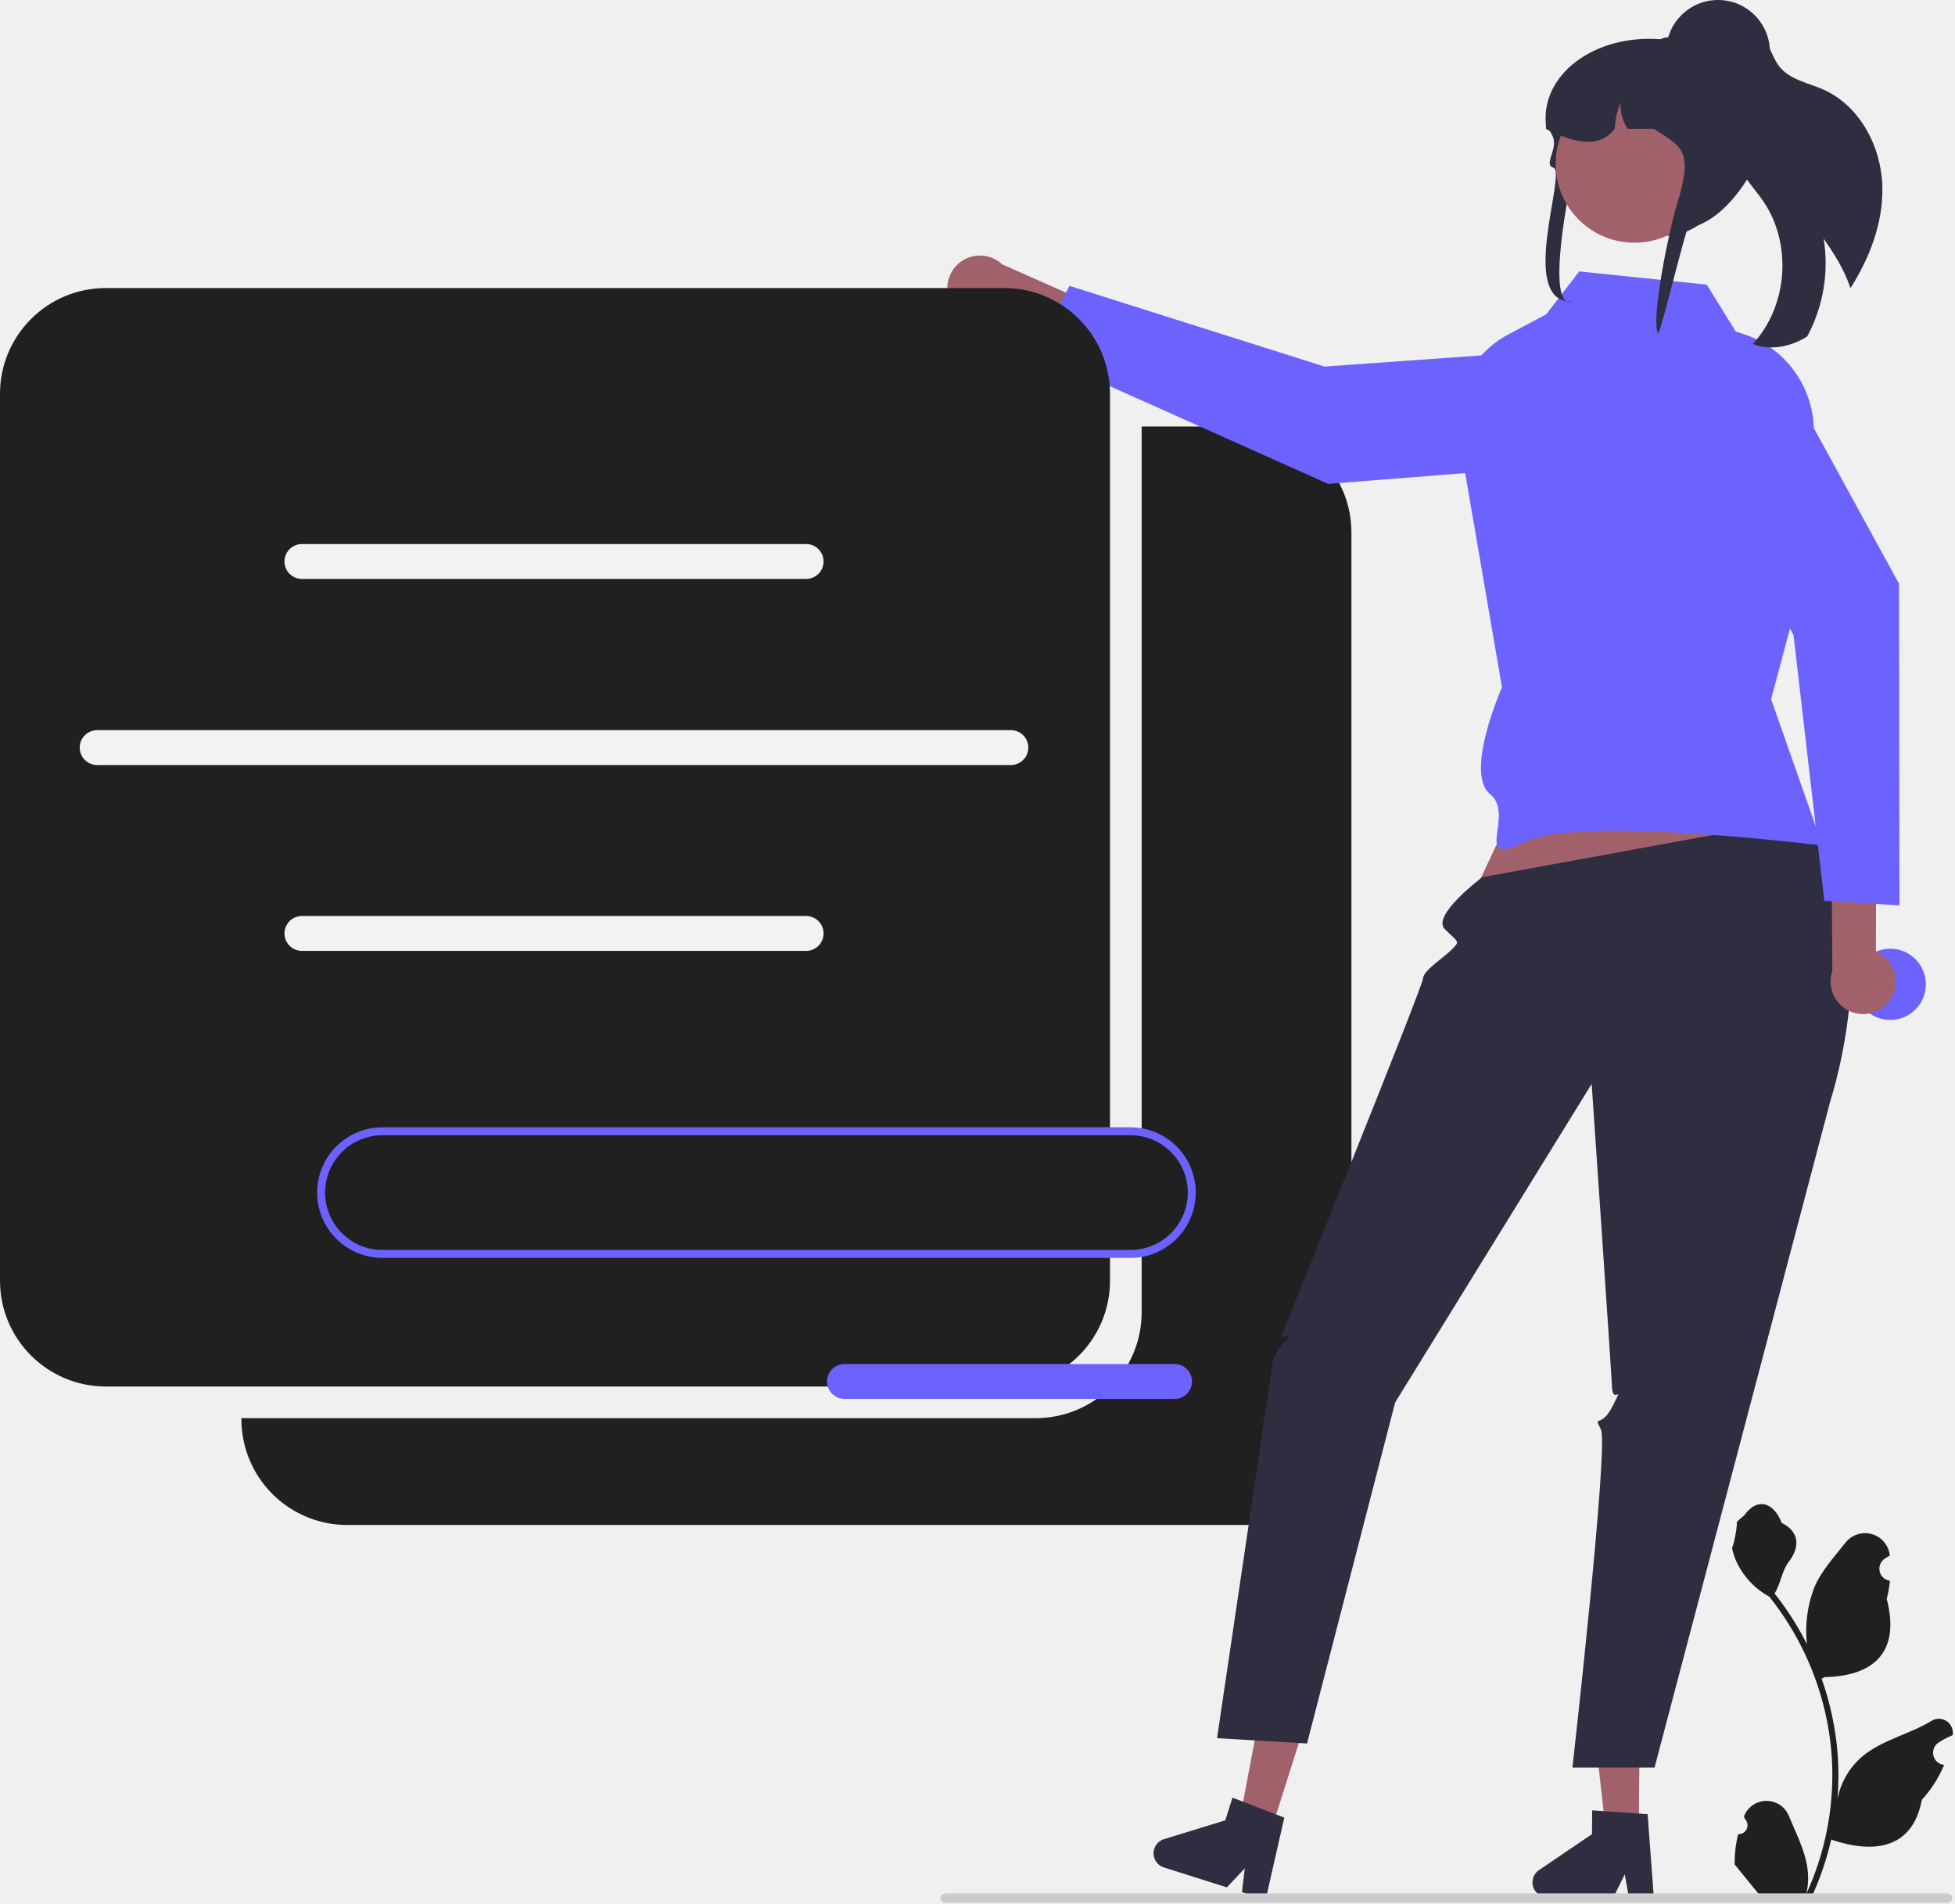
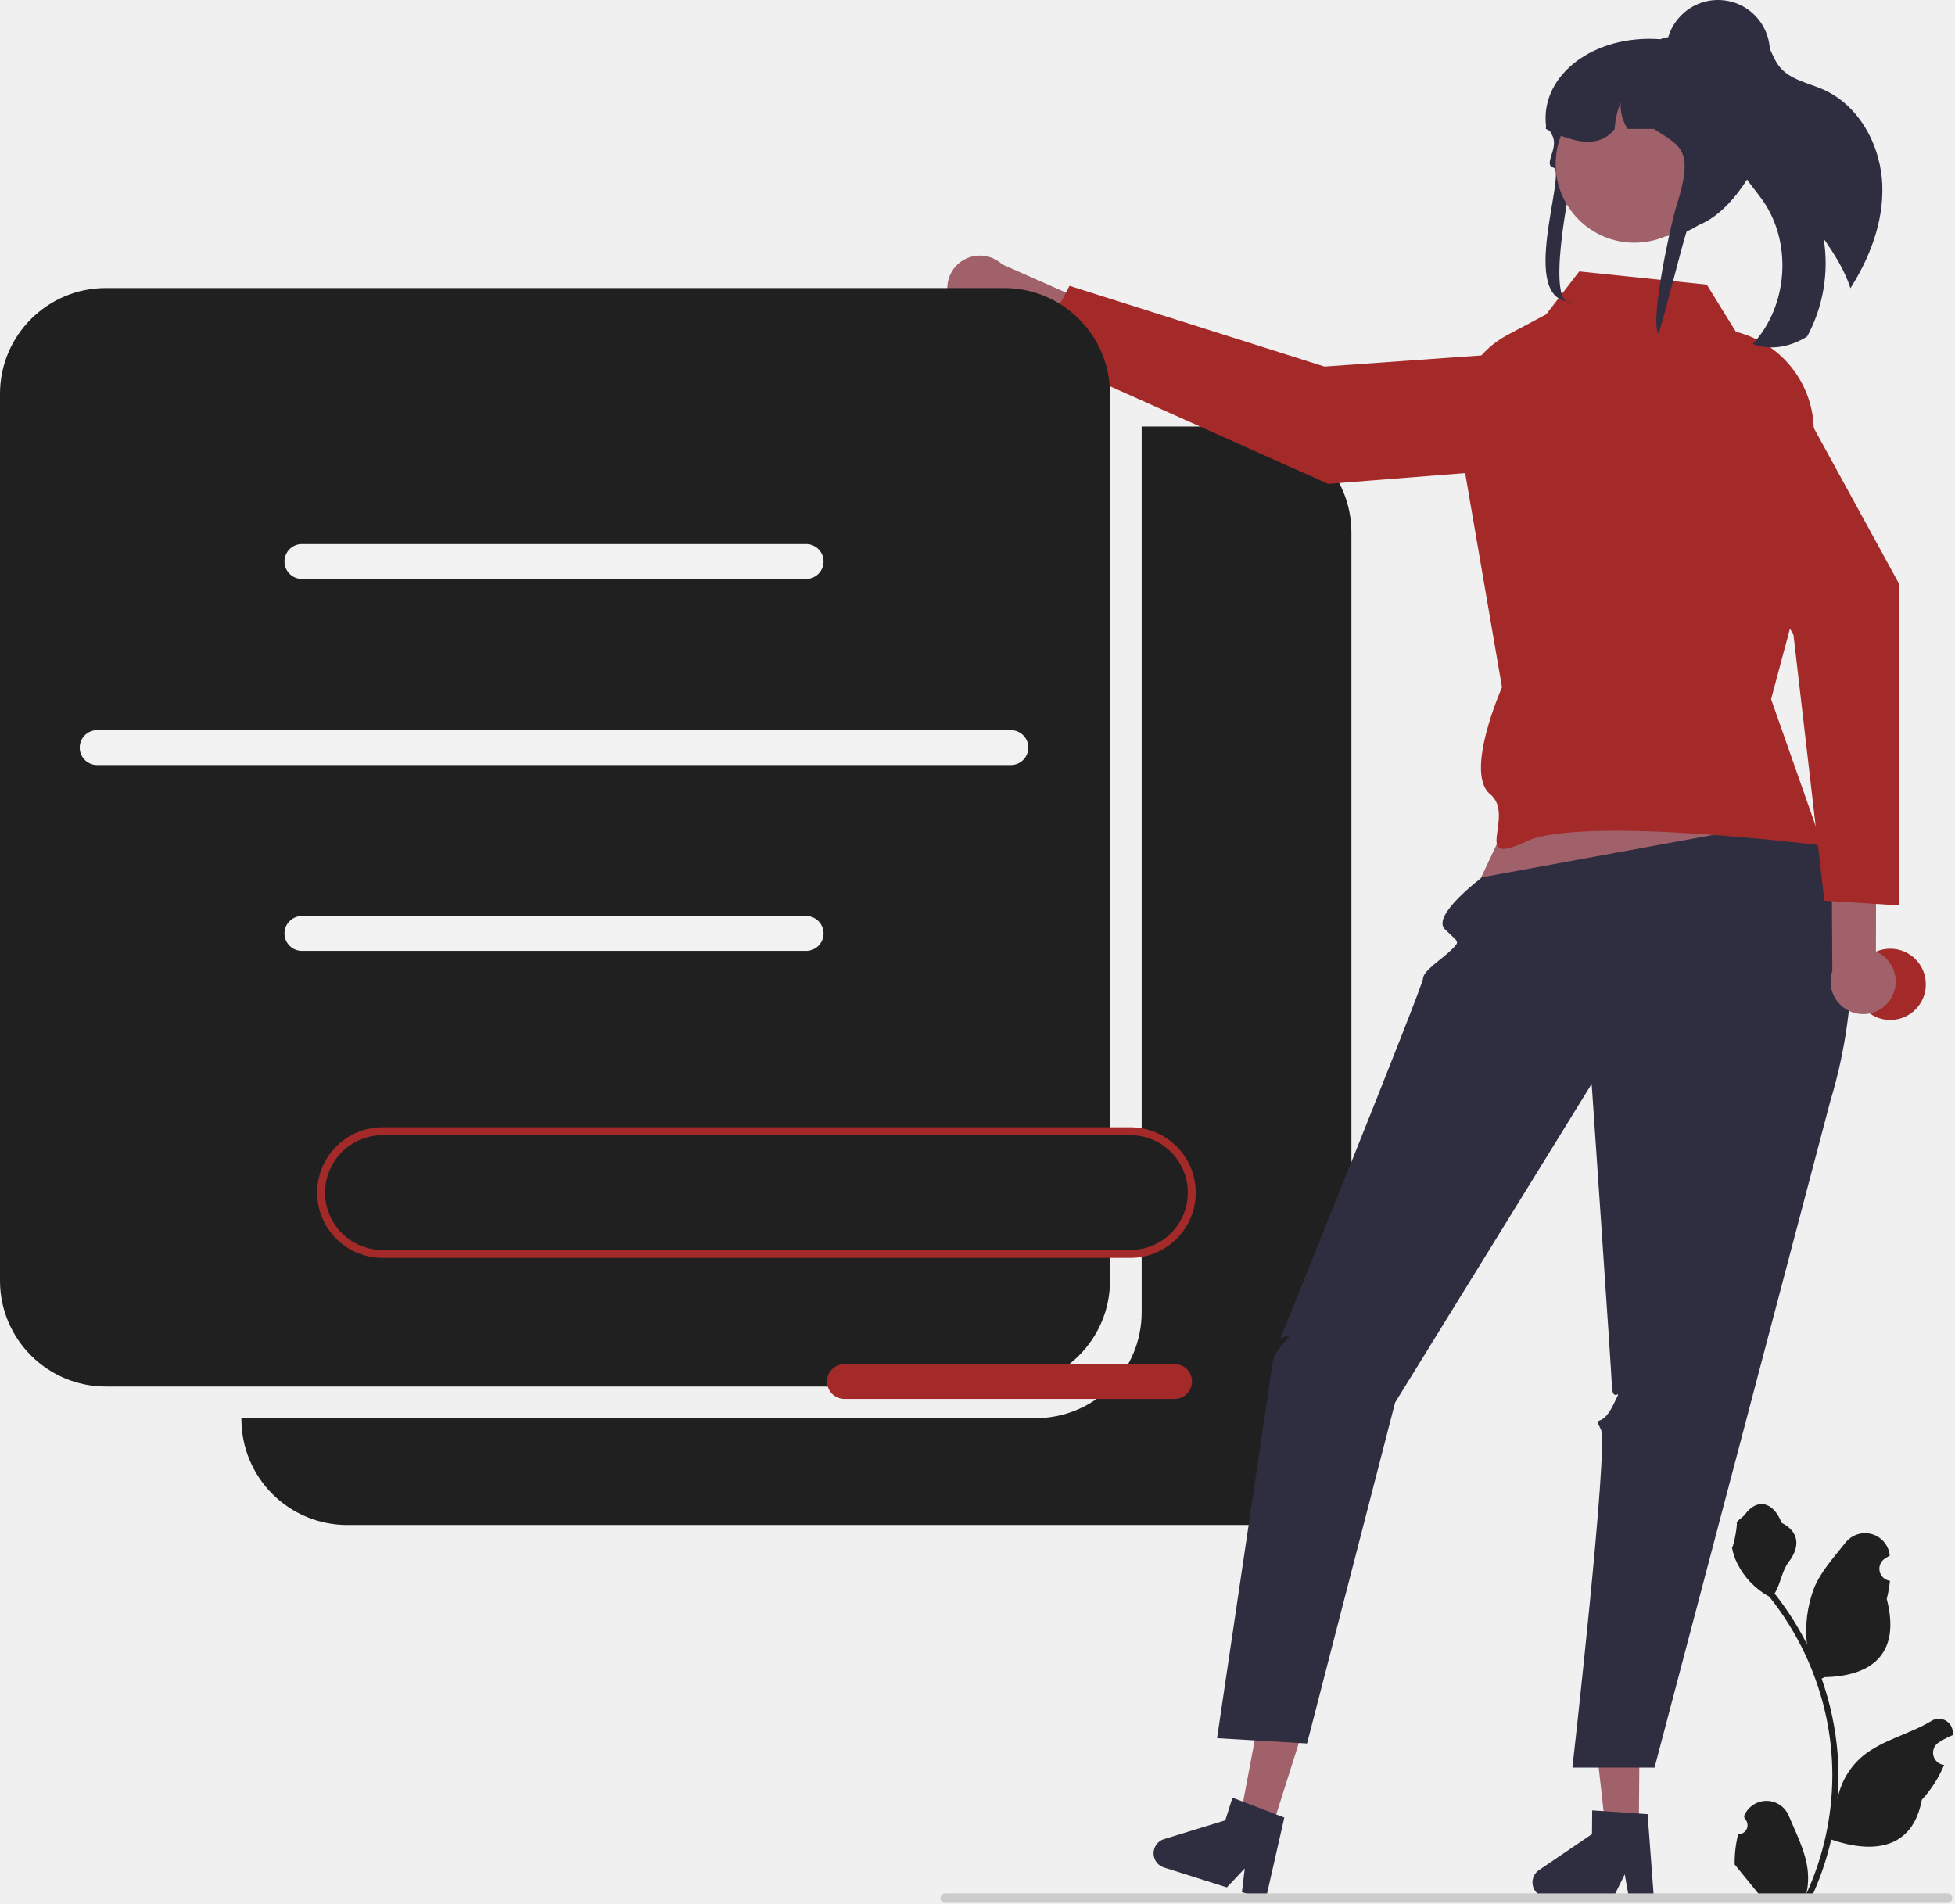
<svg xmlns="http://www.w3.org/2000/svg" width="494" height="481" viewBox="0 0 494 481" fill="none">
  <g clip-path="url(#clip0_586_43364)">
    <path d="M314.737 107.789H288.481V331.635C288.481 335.147 287.79 338.625 286.445 341.87C285.101 345.114 283.131 348.063 280.648 350.546C278.165 353.03 275.216 354.999 271.972 356.344C268.727 357.688 265.249 358.379 261.737 358.379H61V358.635C61 362.147 61.692 365.625 63.036 368.87C64.38 372.114 66.35 375.063 68.833 377.546C71.317 380.03 74.265 381.999 77.51 383.344C80.754 384.688 84.232 385.379 87.744 385.379H314.737C318.249 385.379 321.727 384.688 324.972 383.344C328.216 381.999 331.165 380.03 333.648 377.546C336.131 375.063 338.101 372.114 339.445 368.87C340.789 365.625 341.481 362.147 341.481 358.635V134.533C341.481 127.44 338.664 120.637 333.648 115.622C328.633 110.606 321.83 107.789 314.737 107.789V107.789Z" fill="#212021" />
    <path d="M439.202 463.515C439.667 463.537 440.127 463.415 440.52 463.166C440.914 462.917 441.221 462.553 441.4 462.124C441.58 461.694 441.623 461.22 441.524 460.766C441.425 460.311 441.189 459.898 440.847 459.582L440.691 458.964C440.712 458.914 440.733 458.865 440.753 458.815C441.221 457.709 442.006 456.766 443.009 456.105C444.011 455.443 445.187 455.093 446.388 455.097C447.589 455.102 448.762 455.461 449.759 456.13C450.757 456.799 451.535 457.748 451.995 458.857C453.833 463.285 456.174 467.721 456.75 472.403C457.004 474.473 456.897 476.571 456.434 478.604C460.752 469.184 462.995 458.945 463.009 448.583C463.01 445.982 462.866 443.384 462.576 440.8C462.337 438.681 462.006 436.578 461.582 434.49C459.267 423.158 454.298 412.538 447.082 403.5C443.589 401.594 440.764 398.664 438.989 395.103C438.345 393.824 437.891 392.457 437.639 391.047C438.033 391.099 439.124 385.099 438.827 384.73C439.376 383.897 440.359 383.483 440.958 382.67C443.941 378.627 448.05 379.333 450.195 384.827C454.777 387.14 454.821 390.975 452.01 394.664C450.221 397.011 449.975 400.186 448.406 402.699C448.567 402.906 448.735 403.106 448.896 403.313C451.848 407.108 454.421 411.184 456.577 415.481C456.053 410.667 456.679 405.797 458.404 401.272C460.152 397.054 463.429 393.502 466.314 389.857C467.078 388.877 468.114 388.146 469.293 387.756C470.471 387.365 471.739 387.333 472.936 387.663C474.133 387.993 475.205 388.67 476.017 389.61C476.829 390.549 477.345 391.708 477.498 392.94C477.504 392.994 477.51 393.047 477.516 393.101C477.087 393.343 476.668 393.6 476.257 393.871C475.741 394.216 475.342 394.708 475.111 395.283C474.879 395.859 474.828 396.491 474.962 397.096C475.096 397.702 475.41 398.253 475.862 398.677C476.315 399.101 476.885 399.378 477.498 399.473L477.561 399.482C477.408 401.027 477.138 402.558 476.753 404.062C480.455 418.378 472.463 423.592 461.052 423.826C460.8 423.955 460.555 424.084 460.303 424.207C462.47 430.348 463.829 436.744 464.346 443.235C464.639 447.064 464.622 450.911 464.294 454.738L464.314 454.602C465.141 450.347 467.41 446.508 470.74 443.732C475.686 439.67 482.673 438.173 488.009 434.908C488.576 434.544 489.235 434.349 489.909 434.348C490.583 434.346 491.243 434.537 491.812 434.899C492.38 435.26 492.834 435.776 493.119 436.387C493.404 436.998 493.508 437.677 493.42 438.345L493.398 438.488C492.603 438.812 491.828 439.185 491.079 439.605C490.651 439.847 490.231 440.103 489.821 440.375C489.305 440.719 488.905 441.212 488.674 441.787C488.443 442.363 488.391 442.995 488.525 443.6C488.659 444.206 488.973 444.757 489.426 445.181C489.879 445.605 490.449 445.882 491.062 445.977L491.125 445.986C491.17 445.993 491.208 445.999 491.254 446.006C489.895 449.251 487.987 452.237 485.615 454.835C483.3 467.332 473.359 468.518 462.725 464.878H462.718C461.552 469.949 459.861 474.884 457.674 479.605H439.654C439.589 479.404 439.531 479.198 439.473 478.997C441.141 479.102 442.815 479.003 444.459 478.701C443.122 477.06 441.785 475.406 440.448 473.766C440.418 473.735 440.39 473.703 440.364 473.669C439.686 472.829 439.001 471.996 438.323 471.157L438.323 471.156C438.287 468.582 438.583 466.014 439.202 463.515Z" fill="#212021" />
    <path d="M240.724 77.34C241.382 78.336 242.249 79.178 243.264 79.807C244.28 80.436 245.419 80.837 246.605 80.982C247.79 81.127 248.993 81.013 250.13 80.648C251.267 80.282 252.311 79.674 253.19 78.865L290.655 95.768L297.878 86.555L253.234 66.804C251.763 65.426 249.837 64.636 247.822 64.582C245.806 64.529 243.842 65.217 242.3 66.516C240.758 67.814 239.746 69.633 239.456 71.628C239.165 73.623 239.617 75.655 240.724 77.34H240.724Z" fill="#A0616A" />
-     <path d="M401.508 87.879L405.224 108.935C405.397 109.918 405.363 110.925 405.124 111.894C404.885 112.862 404.446 113.77 403.835 114.559C403.225 115.348 402.456 116 401.578 116.474C400.701 116.948 399.733 117.233 398.739 117.311L335.6 122.277L261.384 89.061L270.248 72.234L334.675 92.636L401.508 87.879Z" fill="#6C63FF" />
+     <path d="M401.508 87.879L405.224 108.935C405.397 109.918 405.363 110.925 405.124 111.894C404.885 112.862 404.446 113.77 403.835 114.559C403.225 115.348 402.456 116 401.578 116.474C400.701 116.948 399.733 117.233 398.739 117.311L335.6 122.277L261.384 89.061L270.248 72.234L334.675 92.636L401.508 87.879Z" fill="#A32A29" />
    <path d="M253.737 72.789H26.744C11.974 72.789 0 84.762 0 99.533V323.635C0 338.405 11.974 350.379 26.744 350.379H253.737C268.508 350.379 280.481 338.405 280.481 323.635V99.533C280.481 84.762 268.508 72.789 253.737 72.789Z" fill="#212021" />
    <path d="M26.744 78.289C23.954 78.289 21.192 78.838 18.614 79.906C16.037 80.973 13.695 82.538 11.722 84.511C9.75 86.484 8.185 88.826 7.117 91.403C6.049 93.98 5.5 96.743 5.5 99.533V323.635C5.5 329.27 7.738 334.673 11.722 338.657C15.706 342.641 21.11 344.879 26.744 344.879H171.617C185.191 344.879 198.632 342.206 211.172 337.011C223.713 331.817 235.108 324.203 244.706 314.605C254.304 305.006 261.918 293.612 267.113 281.071C272.307 268.53 274.981 255.089 274.981 241.515V99.533C274.981 96.743 274.431 93.98 273.364 91.403C272.296 88.826 270.731 86.484 268.759 84.511C266.786 82.538 264.444 80.973 261.867 79.906C259.289 78.838 256.527 78.289 253.737 78.289H26.744Z" fill="#212021" />
    <path d="M203.696 146.3H76.289C75.12 146.3 73.999 145.836 73.172 145.009C72.346 144.182 71.881 143.061 71.881 141.892C71.881 140.723 72.346 139.602 73.172 138.775C73.999 137.948 75.12 137.484 76.289 137.484H203.696C204.865 137.484 205.986 137.948 206.813 138.775C207.639 139.602 208.104 140.723 208.104 141.892C208.104 143.061 207.639 144.182 206.813 145.009C205.986 145.836 204.865 146.3 203.696 146.3Z" fill="#F2F2F2" />
    <path d="M203.696 240.3H76.289C75.12 240.3 73.999 239.836 73.172 239.009C72.346 238.182 71.881 237.061 71.881 235.892C71.881 234.723 72.346 233.602 73.172 232.775C73.999 231.948 75.12 231.484 76.289 231.484H203.696C204.865 231.484 205.986 231.948 206.813 232.775C207.639 233.602 208.104 234.723 208.104 235.892C208.104 237.061 207.639 238.182 206.813 239.009C205.986 239.836 204.865 240.3 203.696 240.3Z" fill="#F2F2F2" />
    <path d="M255.433 193.331H24.552C23.383 193.331 22.262 192.866 21.435 192.04C20.609 191.213 20.144 190.092 20.144 188.923C20.144 187.754 20.609 186.632 21.435 185.806C22.262 184.979 23.383 184.515 24.552 184.515H255.433C256.602 184.515 257.723 184.979 258.55 185.806C259.376 186.632 259.841 187.754 259.841 188.923C259.841 190.092 259.376 191.213 258.55 192.04C257.723 192.866 256.602 193.331 255.433 193.331V193.331Z" fill="#F2F2F2" />
    <path d="M393.531 180.687L370.531 229.687L459.008 220.726L440.539 173.687L393.531 180.687Z" fill="#A0616A" />
    <path d="M414.101 462.32L405.712 462.249L401.999 429.138L414.379 429.243L414.101 462.32Z" fill="#A0616A" />
    <path d="M387.231 475.659C387.223 476.653 387.611 477.61 388.308 478.32C389.005 479.029 389.955 479.433 390.949 479.442L407.628 479.581L410.548 473.663L411.62 479.612L417.913 479.669L416.324 458.452L414.135 458.306L405.204 457.691L402.323 457.498L402.272 463.501L388.874 472.588C388.372 472.929 387.961 473.386 387.674 473.921C387.388 474.456 387.236 475.052 387.231 475.659V475.659Z" fill="#2F2E41" />
    <path d="M321.266 462.358L313.268 459.825L319.447 427.085L331.251 430.822L321.266 462.358Z" fill="#A0616A" />
    <path d="M291.663 467.214C291.363 468.162 291.452 469.19 291.91 470.073C292.368 470.956 293.158 471.621 294.105 471.922L310.007 476.956L314.537 472.156L313.814 478.158L319.813 480.061L324.528 459.314L322.477 458.531L314.122 455.319L311.424 454.288L309.612 460.011L294.136 464.761C293.556 464.939 293.028 465.256 292.597 465.683C292.166 466.11 291.846 466.635 291.663 467.214V467.214Z" fill="#2F2E41" />
    <path d="M454.978 206.946L374.531 221.687C374.531 221.687 361.628 231.339 365.08 234.796C368.531 238.252 369.067 237.717 366.799 239.985C364.531 242.252 359.628 245.284 359.58 247.268C359.531 249.252 323.531 338.252 323.531 338.252C323.531 338.252 327.531 336.252 324.531 339.252C321.531 342.252 321.531 344.731 321.531 344.731L307.531 439.252L330.268 440.591L352.531 354.418L402.191 273.914C402.191 273.914 407.118 345.703 407.325 350.478C407.531 355.252 410.531 349.252 407.531 355.252C404.531 361.252 402.531 357.252 404.531 361.252C406.531 365.252 397.327 446.687 397.327 446.687H418.08L462.589 277.896C462.589 277.896 478.425 229.64 454.978 206.946Z" fill="#2F2E41" />
-     <path d="M431.28 71.935L399.055 68.586L390.706 79.426L380.98 84.606C376.864 86.798 373.466 90.129 371.194 94.202C368.921 98.274 367.87 102.914 368.165 107.568L379.531 173.687C379.531 173.687 369.93 195.306 376.531 200.687C383.132 206.068 371.428 219.394 385.531 212.687C399.635 205.98 460.531 213.687 460.531 213.687L447.531 176.687L457.243 140.33L458.312 109.844C458.511 104.148 456.821 98.545 453.504 93.91C450.186 89.274 445.429 85.867 439.972 84.218L438.614 83.807L431.28 71.935Z" fill="#6C63FF" />
+     <path d="M431.28 71.935L399.055 68.586L390.706 79.426L380.98 84.606C376.864 86.798 373.466 90.129 371.194 94.202C368.921 98.274 367.87 102.914 368.165 107.568L379.531 173.687C379.531 173.687 369.93 195.306 376.531 200.687C383.132 206.068 371.428 219.394 385.531 212.687C399.635 205.98 460.531 213.687 460.531 213.687L447.531 176.687L457.243 140.33L458.312 109.844C458.511 104.148 456.821 98.545 453.504 93.91C450.186 89.274 445.429 85.867 439.972 84.218L438.614 83.807L431.28 71.935Z" fill="#A32A29" />
    <path d="M475.644 47.23C475.855 56.313 472.461 65.108 467.584 72.833C466.135 68.323 463.531 64.219 460.814 60.306C462.183 68.771 460.725 77.45 456.664 85.002C456.521 85.104 456.373 85.199 456.22 85.287C452.245 87.678 447.206 88.646 442.906 86.919C451.79 77.343 452.921 61.475 445.472 50.734C443.363 47.686 440.636 44.99 439.33 41.521C437.268 35.987 439.25 29.893 440.501 24.123C441.67 18.752 441.875 12.361 438.272 8.426C438.657 7.876 439.181 7.438 439.791 7.157C440.4 6.876 441.074 6.763 441.742 6.828C443.963 7.142 445.58 9.073 446.61 11.061C447.64 13.05 448.319 15.254 449.754 16.972C452.412 20.187 456.939 20.947 460.753 22.641C469.991 26.756 475.423 37.123 475.644 47.23Z" fill="#2F2E41" />
    <path d="M237.651 479.658C237.65 479.815 237.681 479.97 237.74 480.114C237.8 480.259 237.888 480.39 237.998 480.501C238.109 480.611 238.24 480.699 238.385 480.759C238.53 480.818 238.685 480.849 238.841 480.848H492.131C492.447 480.848 492.749 480.723 492.972 480.5C493.196 480.277 493.321 479.974 493.321 479.658C493.321 479.343 493.196 479.04 492.972 478.817C492.749 478.594 492.447 478.468 492.131 478.468H238.841C238.685 478.468 238.53 478.498 238.385 478.558C238.24 478.618 238.109 478.705 237.998 478.816C237.888 478.926 237.8 479.058 237.741 479.202C237.681 479.347 237.65 479.502 237.651 479.658Z" fill="#CCCCCC" />
-     <path d="M477.638 257.748C482.609 257.748 486.638 253.718 486.638 248.748C486.638 243.777 482.609 239.748 477.638 239.748C472.668 239.748 468.638 243.777 468.638 248.748C468.638 253.718 472.668 257.748 477.638 257.748Z" fill="#6C63FF" />
+     <path d="M477.638 257.748C482.609 257.748 486.638 253.718 486.638 248.748C486.638 243.777 482.609 239.748 477.638 239.748C472.668 239.748 468.638 243.777 468.638 248.748C468.638 253.718 472.668 257.748 477.638 257.748Z" fill="#A32A29" />
    <path d="M397.886 42.037C398.414 40.189 394.776 51.483 396.531 51.687C404.528 52.605 415.505 57.38 421.075 59.608C421.326 59.579 421.576 59.55 421.82 59.514C422.417 59.448 423 59.354 423.576 59.244C436.544 56.791 441.531 36.869 441.531 36.687C441.531 35.792 439.382 11.194 435.996 10.83C435.107 10.734 434.213 10.685 433.318 10.685H424.916C423.177 10.31 421.415 10.055 419.641 9.92H419.627C402.711 8.631 389.374 18.941 390.62 31.487C390.628 31.501 390.643 31.516 390.65 31.53C391.011 32.069 391.329 32.579 391.609 33.067C391.882 33.525 392.111 33.962 392.31 34.377C393.851 37.581 389.888 41.612 392.516 42.365C396.011 43.365 383.324 76.258 397.158 76.258C390.429 78.171 396.43 47.134 397.886 42.037Z" fill="#2F2E41" />
    <path d="M412.986 61.337C423.973 61.337 432.88 52.43 432.88 41.443C432.88 30.456 423.973 21.55 412.986 21.55C401.999 21.55 393.093 30.456 393.093 41.443C393.093 52.43 401.999 61.337 412.986 61.337Z" fill="#A0616A" />
    <path d="M390.62 32.572C390.952 32.746 391.277 32.906 391.609 33.067C391.956 33.234 392.302 33.402 392.649 33.554C399.31 36.576 404.732 36.911 408.023 32.572C408.111 30.288 408.623 28.041 409.535 25.946C409.374 28.287 409.991 30.617 411.291 32.572H417.915C424.739 37.1 428.243 37.574 423.507 52.442C422.186 56.585 416.936 80.692 419.001 84.267C419.599 84.202 425.956 57.796 426.531 57.687C439.5 55.233 447.74 33.867 446.685 32.659C446.69 29.222 445.9 25.83 444.376 22.749C442.448 18.846 439.443 15.577 435.716 13.328C433.494 12.25 431.177 11.38 428.796 10.728C428.737 10.714 428.685 10.699 428.626 10.684C427.896 10.488 427.151 10.306 426.406 10.153C424.867 9.828 423.31 9.592 421.744 9.447C421.633 9.439 421.522 9.432 421.419 9.432C420.794 9.434 420.18 9.602 419.641 9.92C419.634 9.92 419.634 9.927 419.626 9.927C419.242 10.152 418.905 10.452 418.638 10.808C418.167 11.408 417.912 12.15 417.915 12.912H410.538C410.265 12.912 409.992 12.92 409.719 12.934C404.796 13.103 400.112 15.102 396.585 18.541C393.058 21.981 390.942 26.613 390.65 31.53C390.628 31.88 390.62 32.222 390.62 32.572Z" fill="#2F2E41" />
    <path d="M434.117 26.212C441.355 26.212 447.223 20.344 447.223 13.106C447.223 5.868 441.355 0 434.117 0C426.878 0 421.011 5.868 421.011 13.106C421.011 20.344 426.878 26.212 434.117 26.212Z" fill="#2F2E41" />
    <path d="M477.739 252.459C478.379 251.45 478.792 250.315 478.95 249.131C479.107 247.947 479.006 246.743 478.652 245.602C478.299 244.461 477.702 243.411 476.902 242.524C476.103 241.636 475.121 240.933 474.023 240.463L474.088 199.361L462.723 196.548L463.003 245.366C462.349 247.272 462.417 249.353 463.194 251.213C463.972 253.073 465.404 254.583 467.221 255.458C469.037 256.332 471.111 256.51 473.05 255.957C474.989 255.404 476.657 254.16 477.739 252.459V252.459Z" fill="#A0616A" />
-     <path d="M421.463 101.477L439.148 89.459C439.973 88.898 440.906 88.516 441.887 88.337C442.869 88.159 443.876 88.187 444.846 88.421C445.816 88.654 446.726 89.088 447.518 89.695C448.31 90.301 448.967 91.066 449.446 91.942L479.849 147.5L479.966 228.811L460.984 227.621L453.191 160.491L421.463 101.477Z" fill="#6C63FF" />
+     <path d="M421.463 101.477L439.148 89.459C439.973 88.898 440.906 88.516 441.887 88.337C442.869 88.159 443.876 88.187 444.846 88.421C445.816 88.654 446.726 89.088 447.518 89.695C448.31 90.301 448.967 91.066 449.446 91.942L479.849 147.5L479.966 228.811L460.984 227.621L453.191 160.491L421.463 101.477Z" fill="#A32A29" />
    <path d="M285.645 285.877H96.645C92.535 285.877 88.592 287.51 85.685 290.417C82.778 293.324 81.145 297.267 81.145 301.377C81.145 305.488 82.778 309.431 85.685 312.338C88.592 315.244 92.535 316.877 96.645 316.877H285.645C289.756 316.877 293.699 315.244 296.606 312.338C299.512 309.431 301.145 305.488 301.145 301.377C301.145 297.267 299.512 293.324 296.606 290.417C293.699 287.51 289.756 285.877 285.645 285.877Z" fill="#212021" />
-     <path d="M285.645 317.877H96.645C92.269 317.877 88.073 316.139 84.978 313.045C81.884 309.95 80.145 305.754 80.145 301.377C80.145 297.001 81.884 292.805 84.978 289.71C88.073 286.616 92.269 284.877 96.645 284.877H285.645C290.022 284.877 294.218 286.616 297.313 289.71C300.407 292.805 302.145 297.001 302.145 301.377C302.145 305.754 300.407 309.95 297.313 313.045C294.218 316.139 290.022 317.877 285.645 317.877V317.877ZM96.645 286.877C92.8 286.877 89.112 288.405 86.392 291.124C83.673 293.844 82.145 297.532 82.145 301.377C82.145 305.223 83.673 308.911 86.392 311.63C89.112 314.35 92.8 315.877 96.645 315.877H285.645C289.491 315.877 293.179 314.35 295.899 311.63C298.618 308.911 300.145 305.223 300.145 301.377C300.145 297.532 298.618 293.844 295.899 291.124C293.179 288.405 289.491 286.877 285.645 286.877H96.645Z" fill="#6C63FF" />
-     <path d="M296.79 353.52H213.384C212.215 353.52 211.094 353.056 210.267 352.229C209.44 351.403 208.976 350.281 208.976 349.112C208.976 347.943 209.44 346.822 210.267 345.995C211.094 345.169 212.215 344.704 213.384 344.704H296.79C297.959 344.704 299.08 345.169 299.907 345.995C300.734 346.822 301.198 347.943 301.198 349.112C301.198 350.281 300.734 351.403 299.907 352.229C299.08 353.056 297.959 353.52 296.79 353.52V353.52Z" fill="#6C63FF" />
+     <path d="M285.645 317.877H96.645C92.269 317.877 88.073 316.139 84.978 313.045C81.884 309.95 80.145 305.754 80.145 301.377C80.145 297.001 81.884 292.805 84.978 289.71C88.073 286.616 92.269 284.877 96.645 284.877H285.645C290.022 284.877 294.218 286.616 297.313 289.71C300.407 292.805 302.145 297.001 302.145 301.377C302.145 305.754 300.407 309.95 297.313 313.045C294.218 316.139 290.022 317.877 285.645 317.877V317.877ZM96.645 286.877C92.8 286.877 89.112 288.405 86.392 291.124C83.673 293.844 82.145 297.532 82.145 301.377C82.145 305.223 83.673 308.911 86.392 311.63C89.112 314.35 92.8 315.877 96.645 315.877H285.645C289.491 315.877 293.179 314.35 295.899 311.63C298.618 308.911 300.145 305.223 300.145 301.377C300.145 297.532 298.618 293.844 295.899 291.124C293.179 288.405 289.491 286.877 285.645 286.877H96.645Z" fill="#A32A29" />
+     <path d="M296.79 353.52H213.384C212.215 353.52 211.094 353.056 210.267 352.229C209.44 351.403 208.976 350.281 208.976 349.112C208.976 347.943 209.44 346.822 210.267 345.995C211.094 345.169 212.215 344.704 213.384 344.704H296.79C297.959 344.704 299.08 345.169 299.907 345.995C300.734 346.822 301.198 347.943 301.198 349.112C301.198 350.281 300.734 351.403 299.907 352.229C299.08 353.056 297.959 353.52 296.79 353.52V353.52Z" fill="#A32A29" />
  </g>
  <defs>
    <clipPath id="clip0_586_43364">
      <rect width="493.461" height="480.848" fill="white" />
    </clipPath>
  </defs>
</svg>
